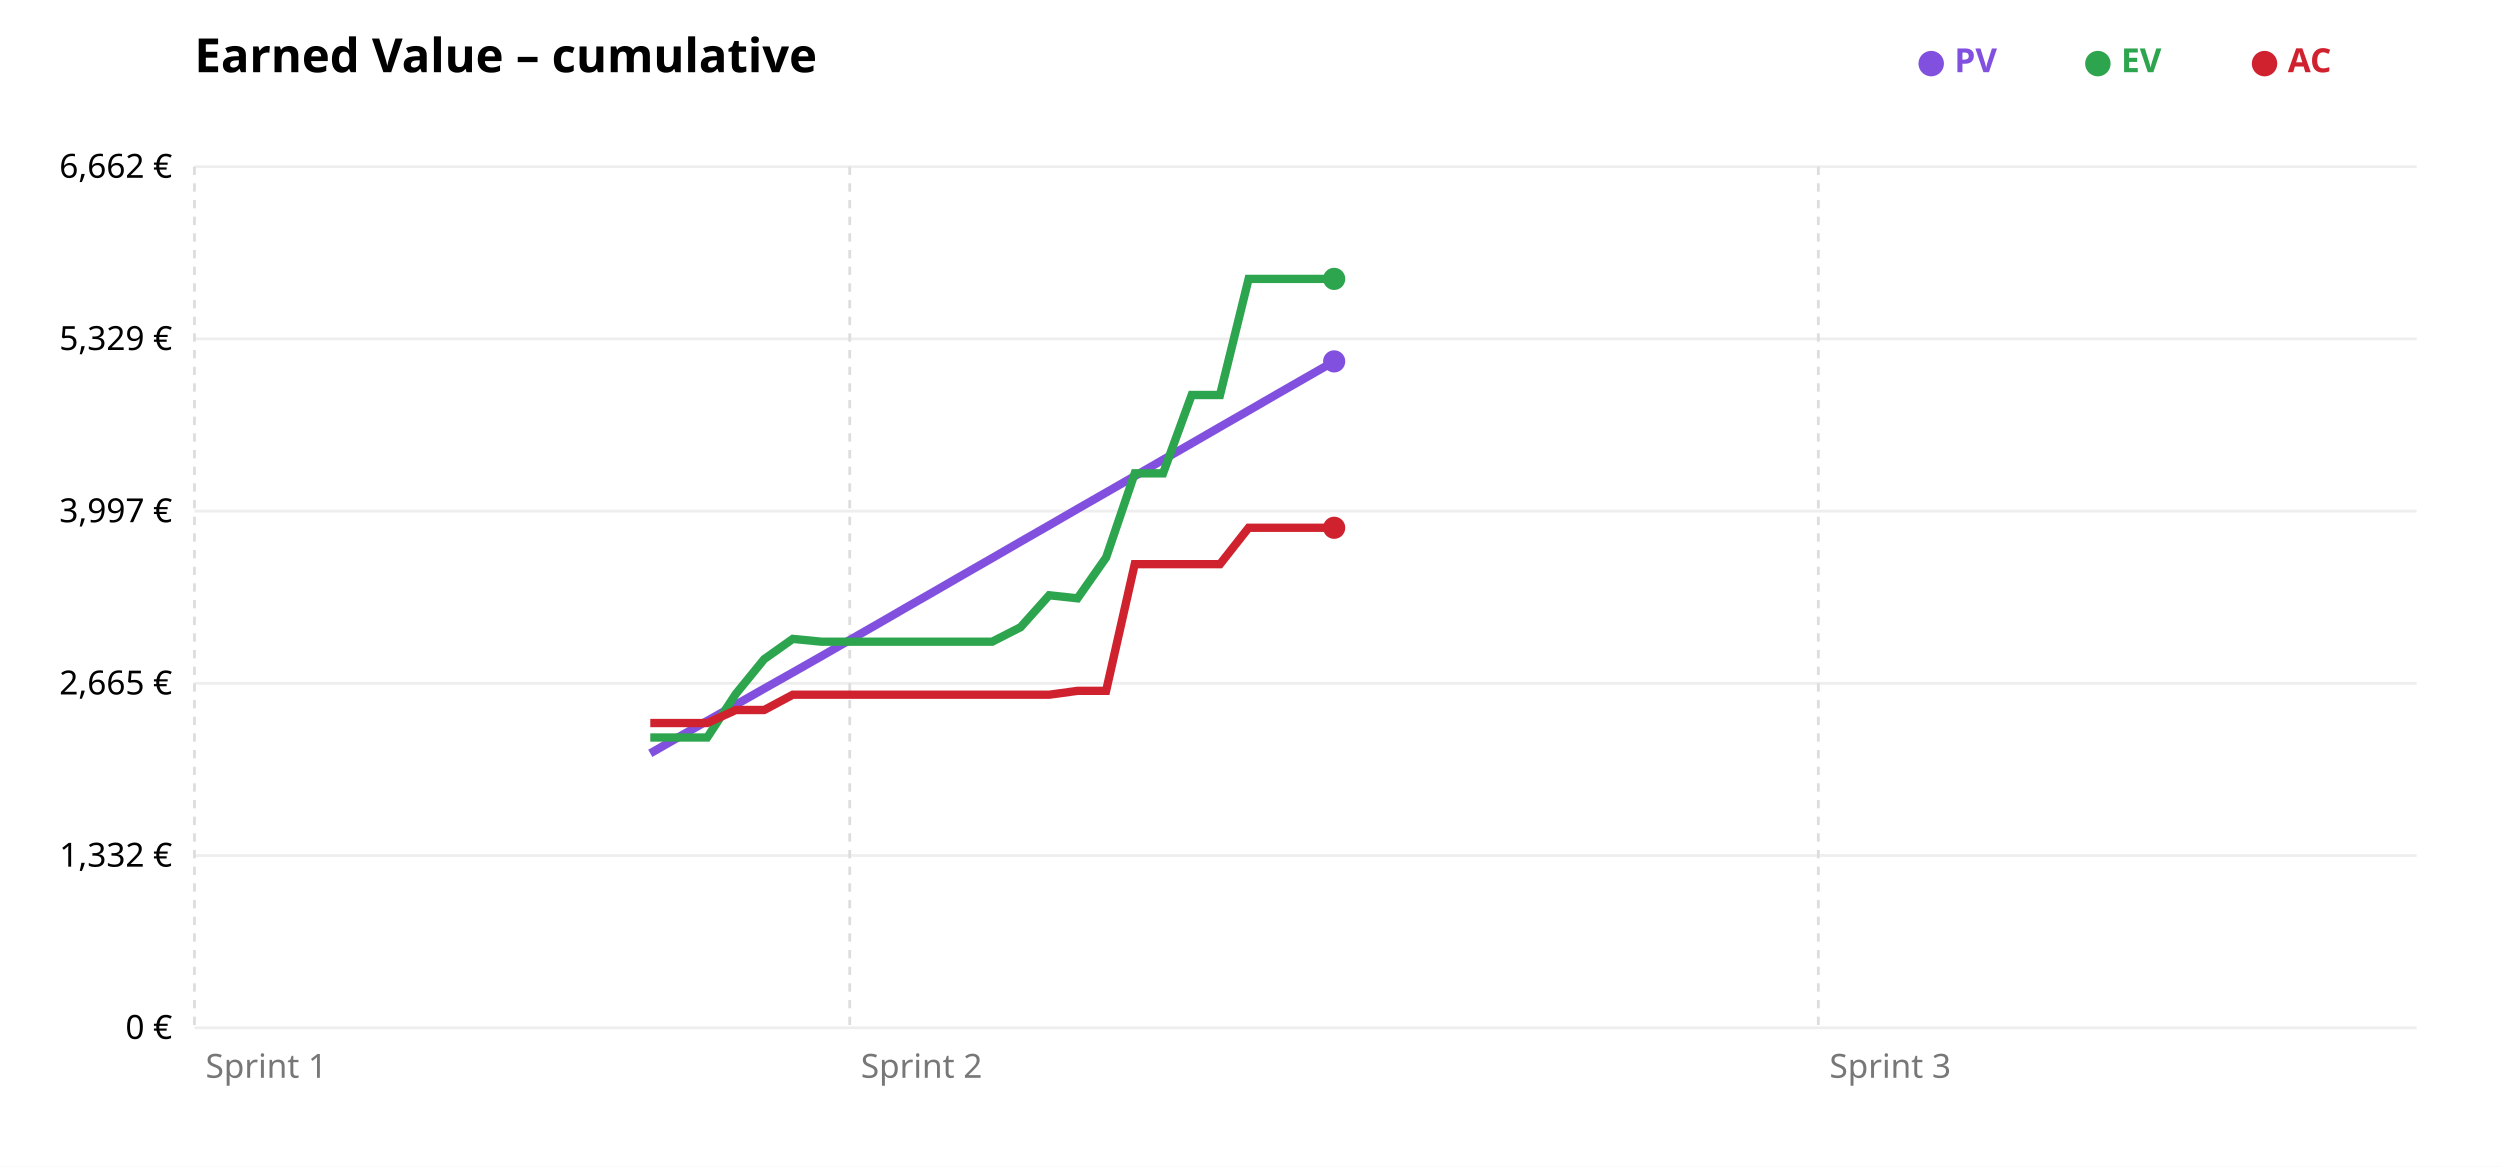
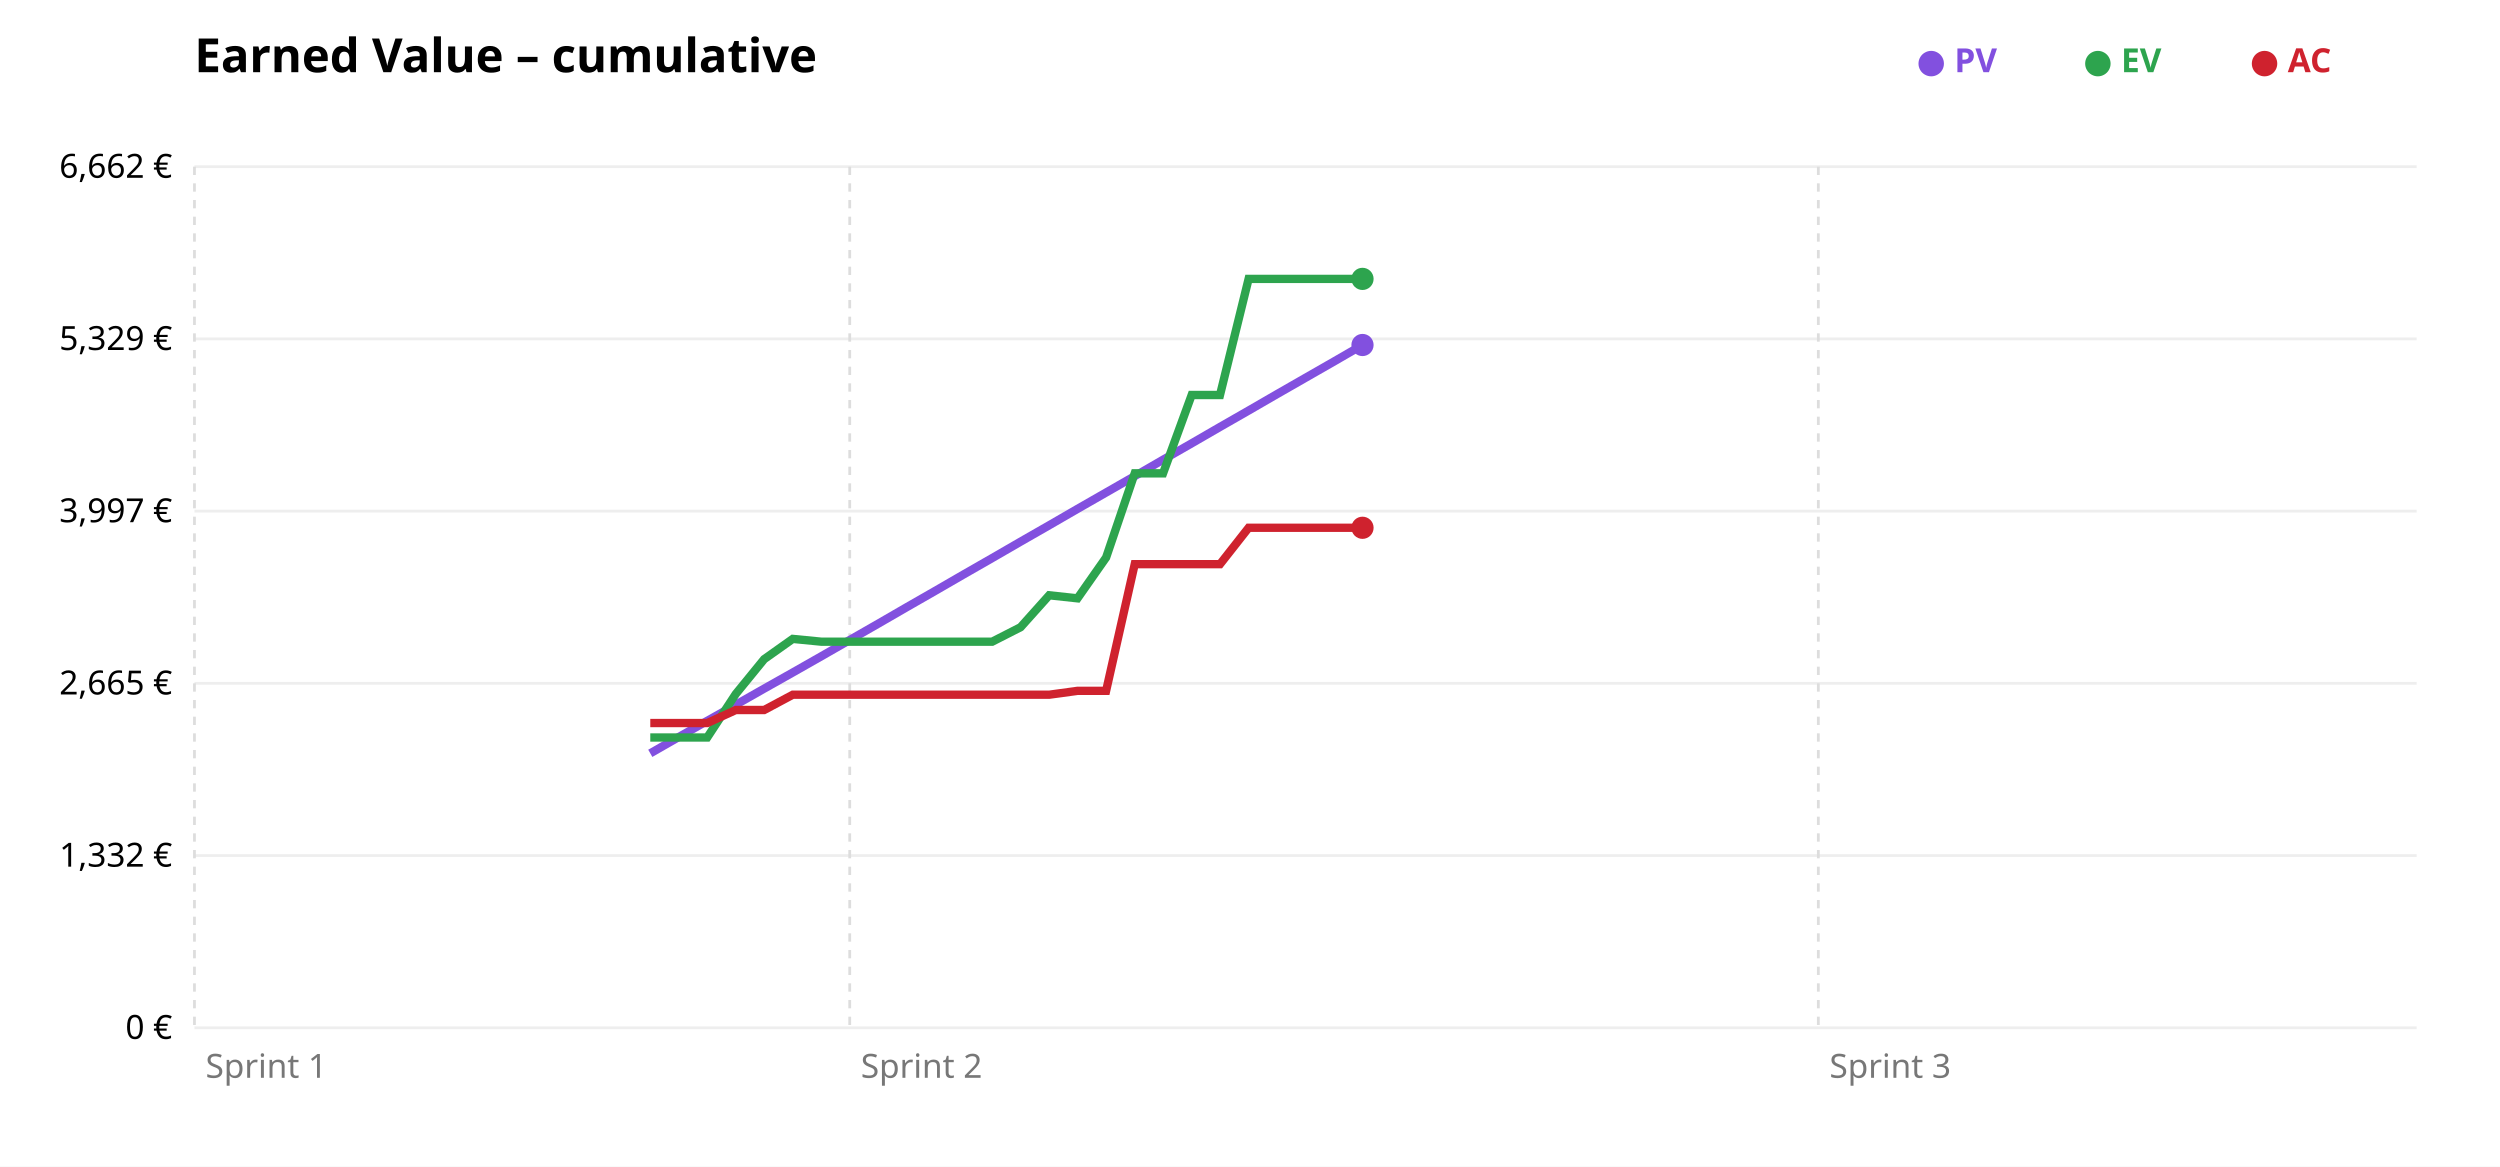
<svg xmlns="http://www.w3.org/2000/svg" width="900" height="420" font-family="sans-serif" font-size="12">
  <rect width="100%" height="100%" fill="white" />
  <text x="70" y="26" font-size="17" font-weight="bold">Earned Value – cumulative</text>
  <line x1="70" y1="370.0" x2="870" y2="370.0" stroke="#eee" />
  <text x="62" y="374.0" text-anchor="end">0 €</text>
  <line x1="70" y1="308.0" x2="870" y2="308.0" stroke="#eee" />
  <text x="62" y="312.0" text-anchor="end">1,332 €</text>
  <line x1="70" y1="246.0" x2="870" y2="246.0" stroke="#eee" />
  <text x="62" y="250.0" text-anchor="end">2,665 €</text>
  <line x1="70" y1="184.0" x2="870" y2="184.0" stroke="#eee" />
  <text x="62" y="188.0" text-anchor="end">3,997 €</text>
  <line x1="70" y1="122.0" x2="870" y2="122.0" stroke="#eee" />
  <text x="62" y="126.0" text-anchor="end">5,329 €</text>
  <line x1="70" y1="60.0" x2="870" y2="60.0" stroke="#eee" />
  <text x="62" y="64.0" text-anchor="end">6,662 €</text>
  <line x1="70.0" y1="60" x2="70.0" y2="370" stroke="#ddd" stroke-dasharray="3 3" />
  <text x="74.0" y="388" fill="#777">Sprint 1</text>
  <line x1="305.9" y1="60" x2="305.9" y2="370" stroke="#ddd" stroke-dasharray="3 3" />
  <text x="309.9" y="388" fill="#777">Sprint 2</text>
  <line x1="654.6" y1="60" x2="654.6" y2="370" stroke="#ddd" stroke-dasharray="3 3" />
  <text x="658.6" y="388" fill="#777">Sprint 3</text>
-   <polyline points="234.1,271.2 244.4,265.3 254.6,259.5 264.9,253.7 275.1,247.9 285.4,242.1 295.6,236.3 305.9,230.4 316.2,224.5 326.4,218.6 336.7,212.7 346.9,206.8 357.2,200.9 367.4,195.0 377.7,189.1 387.9,183.2 398.2,177.3 408.5,171.4 418.7,165.5 429.0,159.6 439.2,153.7 449.5,147.8 459.7,141.9 470.0,136.0 480.3,130.1" fill="none" stroke="#8250df" stroke-width="3" />
-   <circle cx="480.3" cy="130.1" r="4" fill="#8250df" />
+   <polyline points="234.1,271.2 244.4,265.3 254.6,259.5 264.9,253.7 275.1,247.9 285.4,242.1 295.6,236.3 305.9,230.4 316.2,224.5 326.4,218.6 336.7,212.7 346.9,206.8 357.2,200.9 367.4,195.0 377.7,189.1 387.9,183.2 398.2,177.3 408.5,171.4 418.7,165.5 429.0,159.6 439.2,153.7 449.5,147.8 459.7,141.9 470.0,136.0 480.3,130.1 490.5,124.2" fill="none" stroke="#8250df" stroke-width="3" />
+   <circle cx="490.5" cy="124.2" r="4" fill="#8250df" />
  <text x="690" y="26" fill="#8250df" font-weight="bold">● PV</text>
-   <polyline points="234.1,265.5 244.4,265.5 254.6,265.5 264.9,249.8 275.1,237.3 285.4,230.0 295.6,231.0 305.9,231.0 316.2,231.0 326.4,231.0 336.7,231.0 346.9,231.0 357.2,231.0 367.4,225.8 377.7,214.3 387.9,215.4 398.2,200.7 408.5,170.4 418.7,170.4 429.0,142.2 439.2,142.2 449.5,100.4 459.7,100.4 470.0,100.4 480.3,100.4" fill="none" stroke="#2da44e" stroke-width="3" />
-   <circle cx="480.3" cy="100.4" r="4" fill="#2da44e" />
+   <polyline points="234.1,265.5 244.4,265.5 254.6,265.5 264.9,249.8 275.1,237.3 285.4,230.0 295.6,231.0 305.9,231.0 316.2,231.0 326.4,231.0 336.7,231.0 346.9,231.0 357.2,231.0 367.4,225.8 377.7,214.3 387.9,215.4 398.2,200.7 408.5,170.4 418.7,170.4 429.0,142.2 439.2,142.2 449.5,100.4 459.7,100.4 470.0,100.4 480.3,100.4 490.5,100.4" fill="none" stroke="#2da44e" stroke-width="3" />
+   <circle cx="490.5" cy="100.4" r="4" fill="#2da44e" />
  <text x="750" y="26" fill="#2da44e" font-weight="bold">● EV</text>
-   <polyline points="234.1,260.3 244.4,260.3 254.6,260.3 264.9,255.6 275.1,255.6 285.4,250.1 295.6,250.1 305.9,250.1 316.2,250.1 326.4,250.1 336.7,250.1 346.9,250.1 357.2,250.1 367.4,250.1 377.7,250.1 387.9,248.7 398.2,248.7 408.5,203.1 418.7,203.1 429.0,203.1 439.2,203.1 449.5,190.0 459.7,190.0 470.0,190.0 480.3,190.0" fill="none" stroke="#cf222e" stroke-width="3" />
-   <circle cx="480.3" cy="190.0" r="4" fill="#cf222e" />
+   <polyline points="234.1,260.3 244.4,260.3 254.6,260.3 264.9,255.6 275.1,255.6 285.4,250.1 295.6,250.1 305.9,250.1 316.2,250.1 326.4,250.1 336.7,250.1 346.9,250.1 357.2,250.1 367.4,250.1 377.7,250.1 387.9,248.7 398.2,248.7 408.5,203.1 418.7,203.1 429.0,203.1 439.2,203.1 449.5,190.0 459.7,190.0 470.0,190.0 480.3,190.0 490.5,190.0" fill="none" stroke="#cf222e" stroke-width="3" />
+   <circle cx="490.5" cy="190.0" r="4" fill="#cf222e" />
  <text x="810" y="26" fill="#cf222e" font-weight="bold">● AC</text>
</svg>
